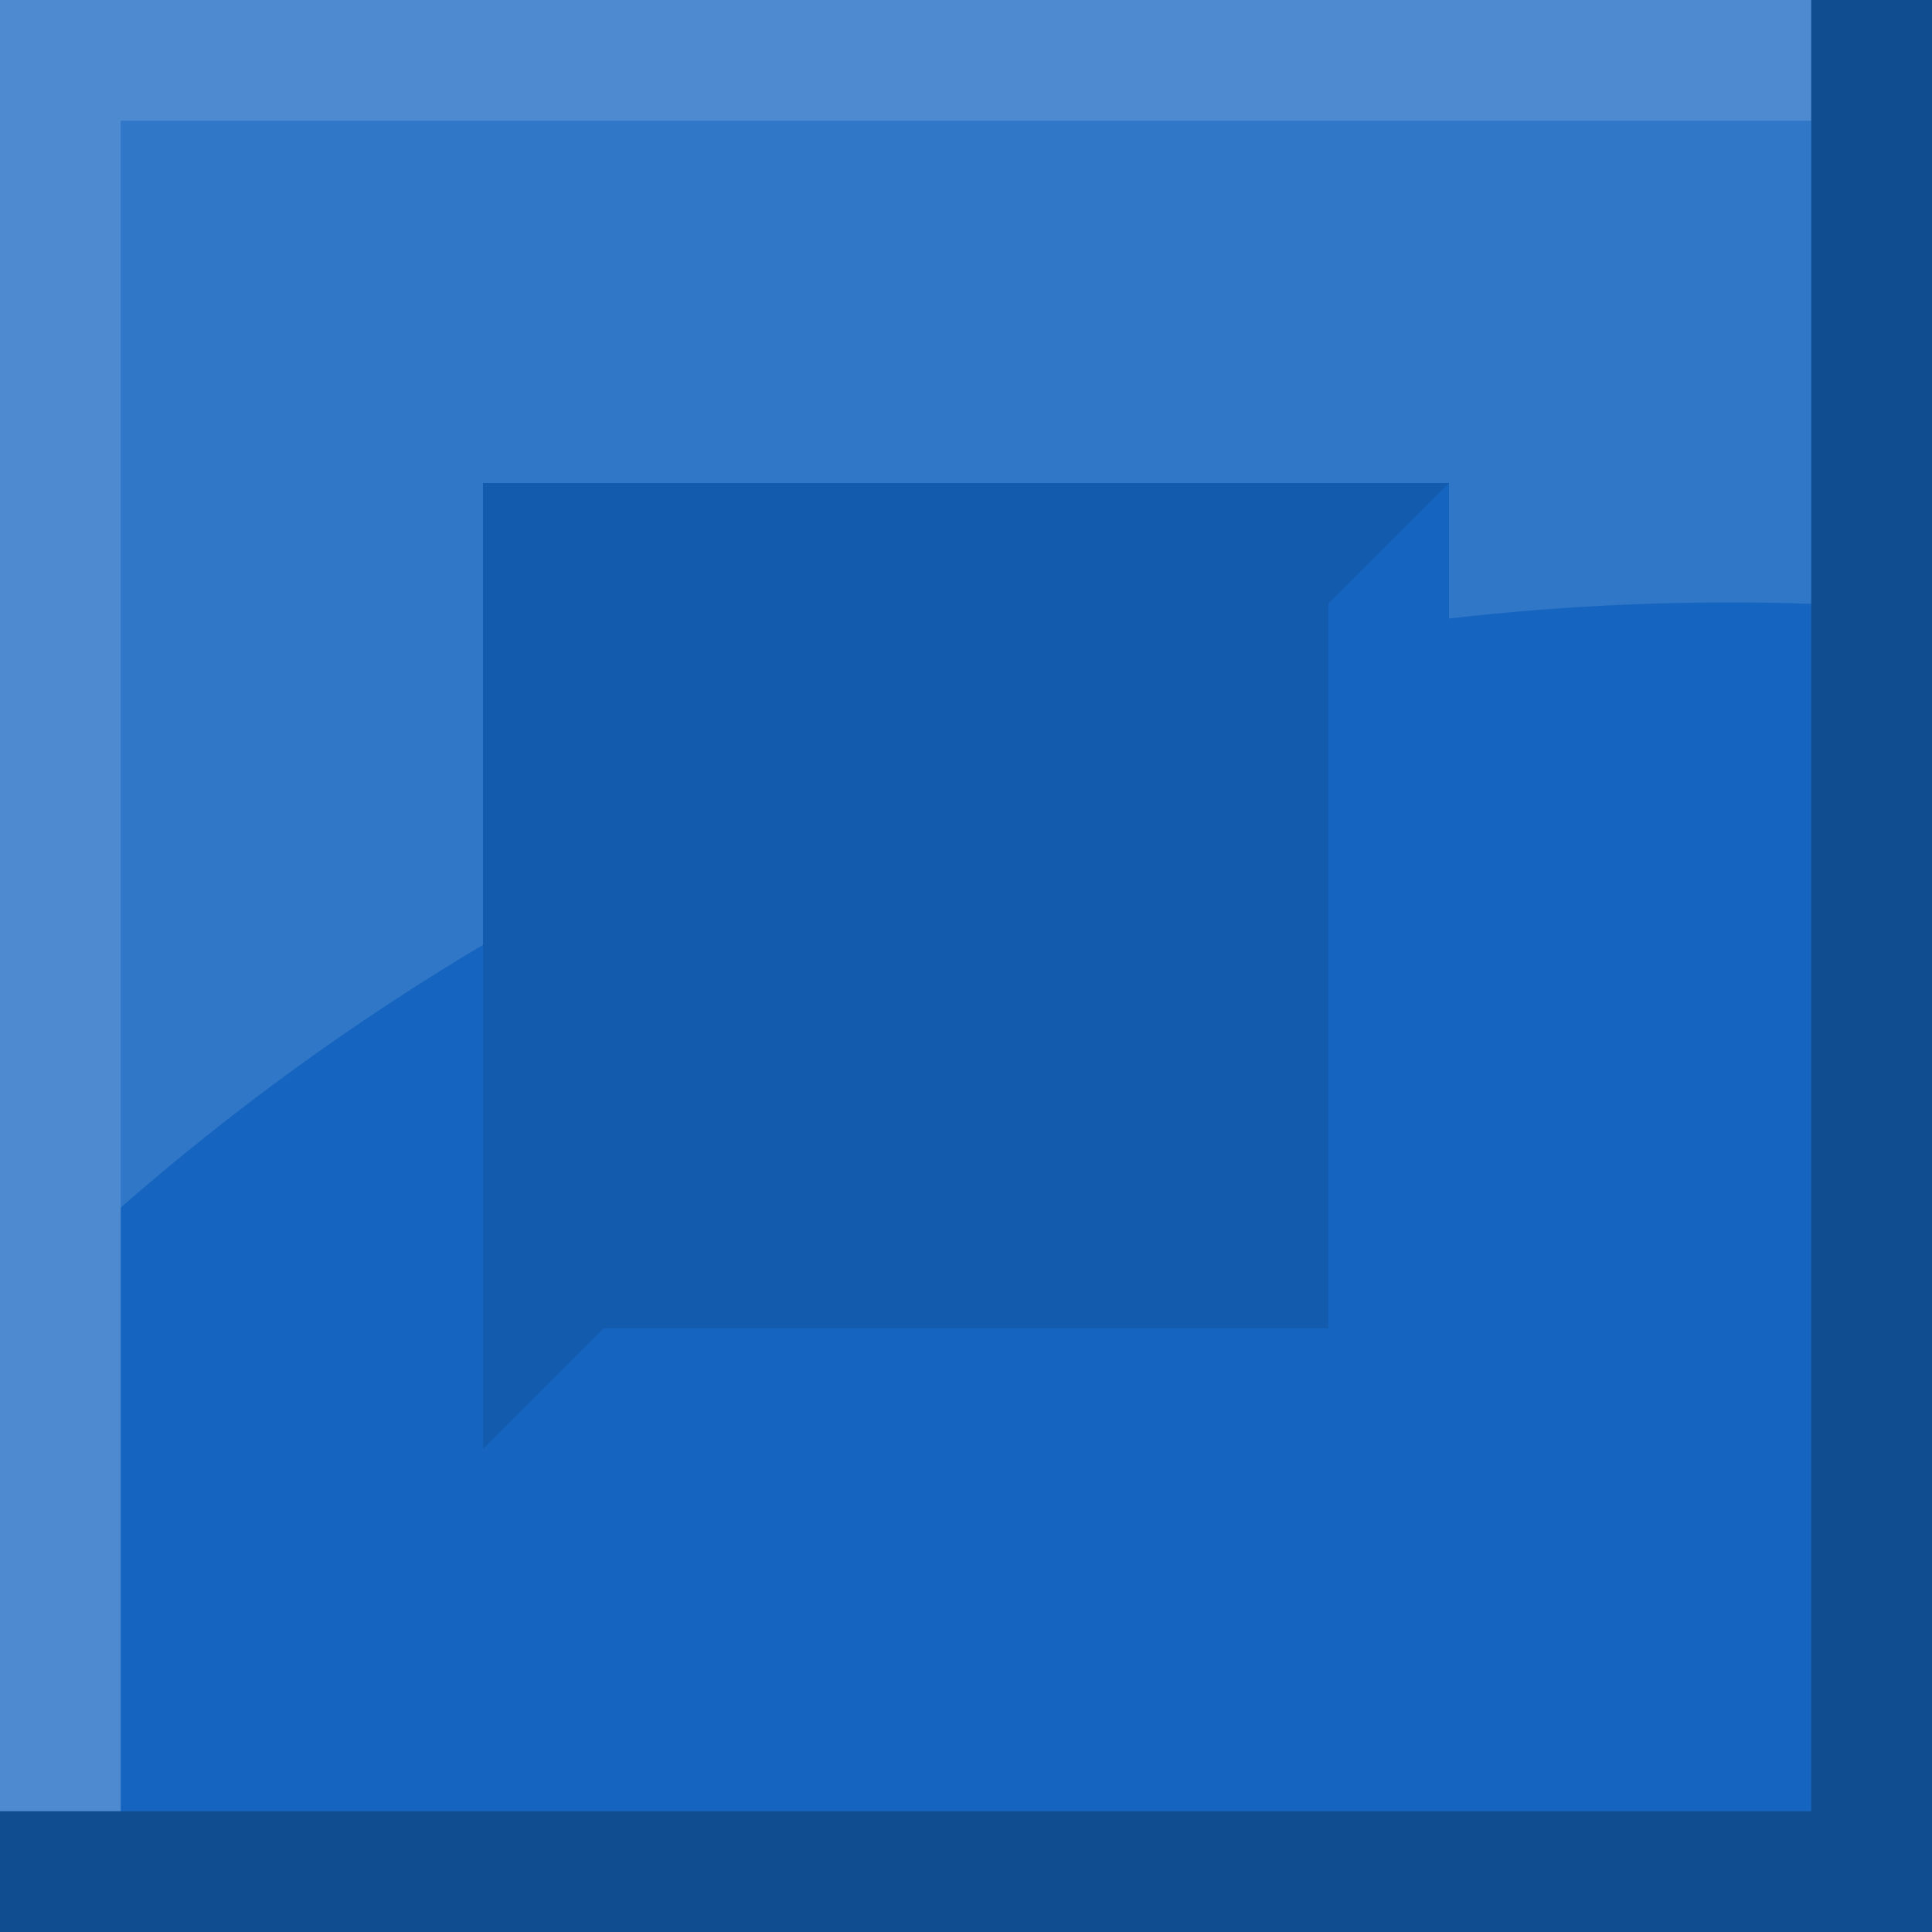
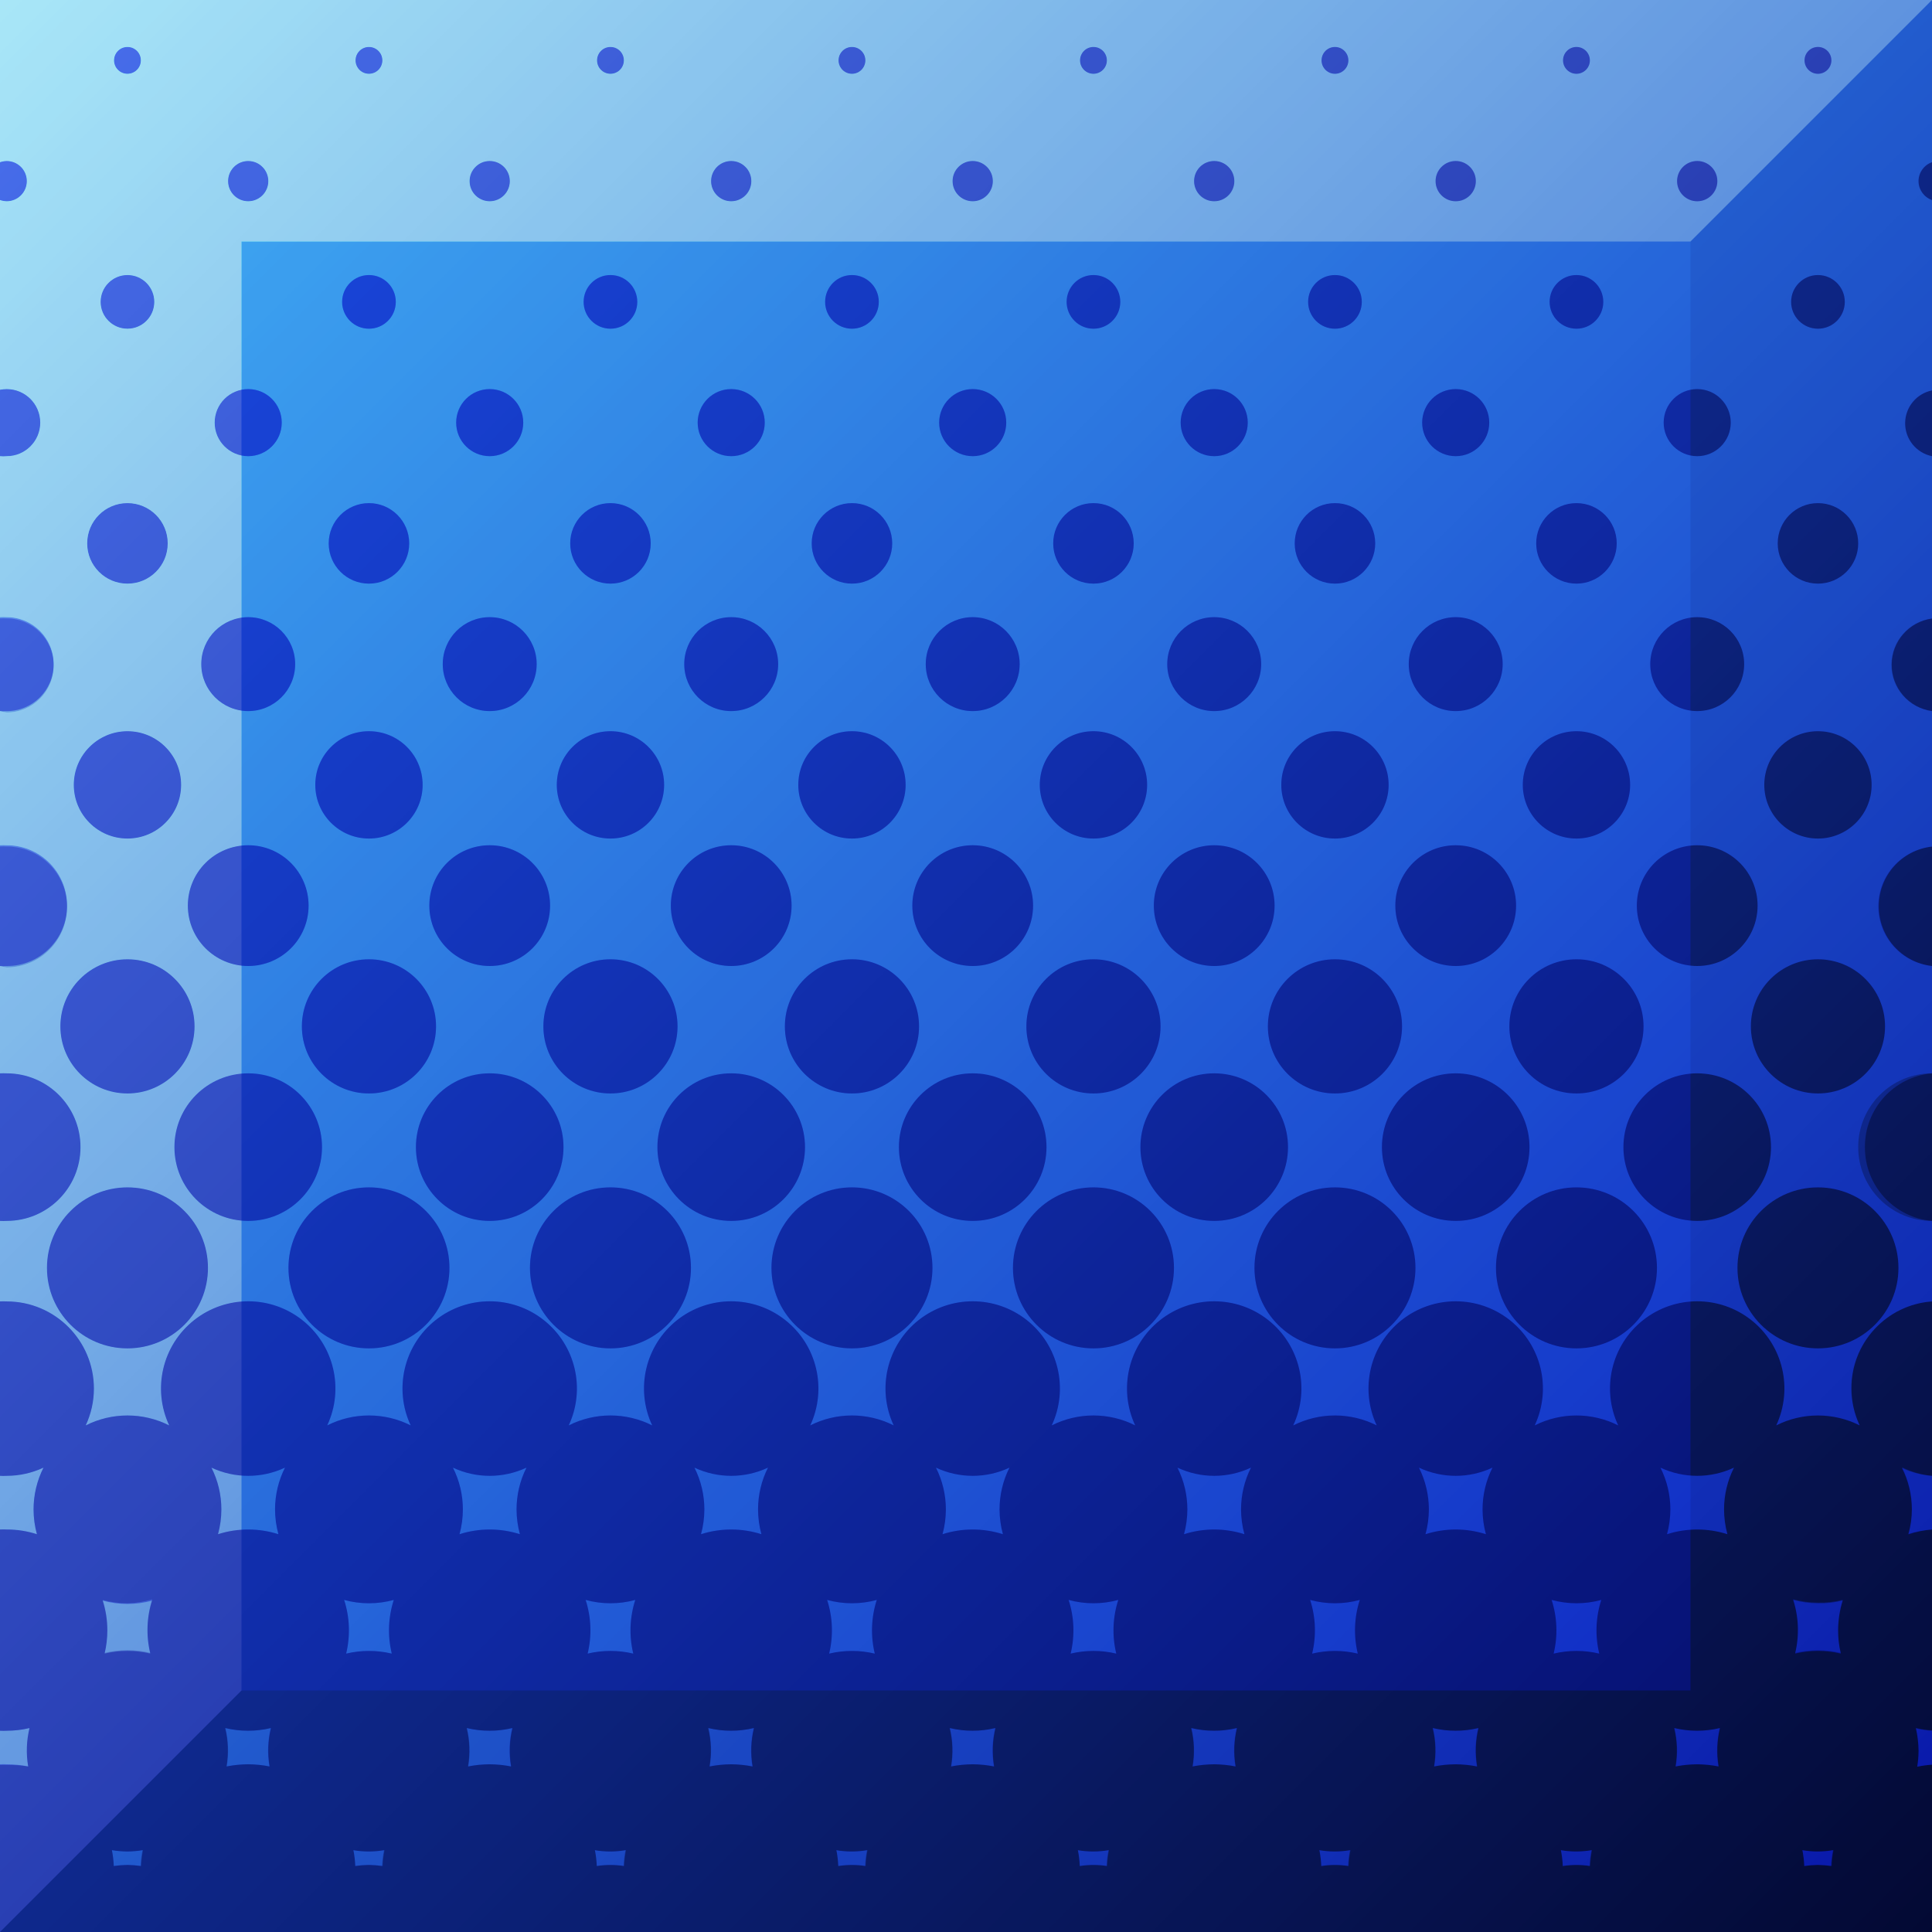
- <svg xmlns="http://www.w3.org/2000/svg" id="Layer_1" data-name="Layer 1" width="144" height="144" viewBox="0 0 144 144">
+ <svg xmlns="http://www.w3.org/2000/svg" width="144" height="144" viewBox="0 0 144 144">
  <defs>
-     <style>.cls-1{fill:#7b1fa2;}.cls-2{fill:#1565c0;}.cls-3,.cls-6{fill:#fff;}.cls-3{opacity:0.24;}.cls-4{opacity:0.25;}.cls-5{opacity:0.1;}.cls-6{opacity:0.12;}</style>
+     <style>.cls-1{isolation:isolate;}.cls-2{fill:#1b49c1;}.cls-3{fill:#1842ad;}.cls-4{fill:#4469c9;}.cls-5{opacity:0.4;}.cls-5,.cls-7{mix-blend-mode:overlay;}.cls-6{fill:#fff;}.cls-7{opacity:0.77;fill:url(#linear-gradient);}</style>
+     <linearGradient id="linear-gradient" x2="144" y2="144" gradientUnits="userSpaceOnUse">
+       <stop offset="0" stop-color="#fff" />
+       <stop offset="1" />
+     </linearGradient>
  </defs>
-   <rect class="cls-1" x="144" width="144" height="144" />
-   <rect class="cls-2" width="144" height="144" />
-   <polygon class="cls-3" points="135 0 0 0 0 7 0 9 0 135 9 135 9 9 135 9 135 0" />
-   <polygon class="cls-3" points="279 0 144 0 144 7 144 9 144 135 153 135 153 9 279 9 279 0" />
-   <polygon class="cls-4" points="135 0 135 135 0 135 0 144 135 144 144 144 144 135 144 0 135 0" />
-   <polygon class="cls-4" points="279 0 279 135 144 135 144 144 279 144 288 144 288 135 288 0 279 0" />
-   <polygon class="cls-5" points="99 99 99 45 108 36 36 36 36 108 45 99 99 99" />
-   <path class="cls-6" d="M9,9V90A183.87,183.87,0,0,1,36,70.42V36h72V46.1A183.63,183.63,0,0,1,135,45V9Z" />
+   <g class="cls-1">
+     <g id="Layer_2" data-name="Layer 2">
+       <rect class="cls-2" width="144" height="144" />
+       <polygon class="cls-3" points="126 0 126 126 0 126 0 144 126 144 144 144 144 0 126 0" />
+       <polygon class="cls-4" points="0 144 18 126 18 18 126 18 144 0 0 0 0 144" />
+     </g>
+     <g id="Layer_1" data-name="Layer 1">
+       <g class="cls-5">
+         <circle cx="27.5" cy="4.5" r="1" />
+         <circle cx="45.5" cy="4.5" r="1" />
+         <circle cx="63.5" cy="4.5" r="1" />
+         <circle cx="81.5" cy="4.5" r="1" />
+         <circle cx="117.5" cy="4.5" r="1" />
+         <circle cx="99.5" cy="4.5" r="1" />
+         <circle cx="135.5" cy="4.5" r="1" />
+         <circle cx="126.5" cy="13.5" r="1.5" />
+         <circle cx="108.5" cy="13.5" r="1.5" />
+         <circle cx="90.5" cy="13.5" r="1.5" />
+         <circle cx="72.5" cy="13.5" r="1.5" />
+         <circle cx="54.5" cy="13.5" r="1.5" />
+         <circle cx="36.5" cy="13.5" r="1.5" />
+         <circle cx="18.5" cy="13.5" r="1.5" />
+         <circle cx="9.5" cy="4.5" r="1" />
+         <circle cx="27.5" cy="22.5" r="2" />
+         <circle cx="45.5" cy="22.5" r="2" />
+         <circle cx="63.5" cy="22.5" r="2" />
+         <circle cx="81.5" cy="22.5" r="2" />
+         <circle cx="117.5" cy="22.5" r="2" />
+         <circle cx="99.5" cy="22.5" r="2" />
+         <circle cx="135.5" cy="22.5" r="2" />
+         <circle cx="126.5" cy="31.5" r="2.5" />
+         <circle cx="108.5" cy="31.5" r="2.5" />
+         <circle cx="90.5" cy="31.5" r="2.5" />
+         <circle cx="72.5" cy="31.5" r="2.5" />
+         <circle cx="54.5" cy="31.5" r="2.5" />
+         <circle cx="36.5" cy="31.5" r="2.5" />
+         <circle cx="18.5" cy="31.5" r="2.5" />
+         <circle cx="9.5" cy="22.5" r="2" />
+         <circle cx="27.5" cy="40.5" r="3" />
+         <circle cx="45.5" cy="40.5" r="3" />
+         <circle cx="63.5" cy="40.5" r="3" />
+         <circle cx="81.5" cy="40.5" r="3" />
+         <circle cx="117.5" cy="40.5" r="3" />
+         <circle cx="99.5" cy="40.5" r="3" />
+         <circle cx="135.5" cy="40.5" r="3" />
+         <circle cx="126.5" cy="49.5" r="3.5" />
+         <circle cx="108.5" cy="49.5" r="3.5" />
+         <circle cx="90.5" cy="49.5" r="3.5" />
+         <circle cx="72.5" cy="49.5" r="3.5" />
+         <circle cx="54.5" cy="49.5" r="3.5" />
+         <circle cx="36.5" cy="49.5" r="3.5" />
+         <circle cx="18.5" cy="49.5" r="3.5" />
+         <circle cx="9.5" cy="40.5" r="3" />
+         <circle cx="27.5" cy="58.5" r="4" />
+         <circle cx="45.5" cy="58.5" r="4" />
+         <circle cx="63.5" cy="58.5" r="4" />
+         <circle cx="81.5" cy="58.5" r="4" />
+         <circle cx="117.5" cy="58.5" r="4" />
+         <circle cx="99.5" cy="58.5" r="4" />
+         <circle cx="135.5" cy="58.5" r="4" />
+         <circle cx="126.5" cy="67.5" r="4.5" />
+         <circle cx="108.5" cy="67.5" r="4.5" />
+         <circle cx="90.5" cy="67.5" r="4.5" />
+         <circle cx="72.5" cy="67.5" r="4.5" />
+         <circle cx="54.5" cy="67.5" r="4.5" />
+         <circle cx="36.5" cy="67.5" r="4.5" />
+         <circle cx="18.5" cy="67.5" r="4.5" />
+         <circle cx="9.5" cy="58.5" r="4" />
+         <circle cx="27.5" cy="76.5" r="5" />
+         <circle cx="45.5" cy="76.5" r="5" />
+         <circle cx="63.5" cy="76.5" r="5" />
+         <circle cx="81.5" cy="76.5" r="5" />
+         <circle cx="117.5" cy="76.5" r="5" />
+         <circle cx="99.5" cy="76.5" r="5" />
+         <circle cx="135.5" cy="76.5" r="5" />
+         <circle cx="126.5" cy="85.5" r="5.5" />
+         <circle cx="108.5" cy="85.5" r="5.5" />
+         <circle cx="90.5" cy="85.5" r="5.5" />
+         <circle cx="72.5" cy="85.5" r="5.5" />
+         <circle cx="54.5" cy="85.5" r="5.5" />
+         <circle cx="36.5" cy="85.5" r="5.5" />
+         <circle cx="18.5" cy="85.5" r="5.5" />
+         <circle cx="9.5" cy="76.5" r="5" />
+         <circle cx="27.5" cy="94.5" r="6" />
+         <circle cx="45.5" cy="94.5" r="6" />
+         <circle cx="63.5" cy="94.5" r="6" />
+         <circle cx="81.5" cy="94.5" r="6" />
+         <circle cx="117.5" cy="94.5" r="6" />
+         <circle cx="99.5" cy="94.5" r="6" />
+         <circle cx="135.5" cy="94.5" r="6" />
+         <circle cx="9.5" cy="94.5" r="6" />
+         <path d="M2,13.5A1.5,1.5,0,0,0,.5,12a1.64,1.64,0,0,0-.5.09v2.82A1.64,1.64,0,0,0,.5,15,1.5,1.5,0,0,0,2,13.5Z" />
+         <path d="M3,31.5A2.5,2.5,0,0,0,.5,29a2.73,2.73,0,0,0-.5.05V34a2.73,2.73,0,0,0,.5,0A2.5,2.5,0,0,0,3,31.5Z" />
+         <path d="M4,49.5A3.5,3.5,0,0,0,.5,46a4,4,0,0,0-.5,0V53a4,4,0,0,0,.5,0A3.5,3.5,0,0,0,4,49.5Z" />
+         <path d="M5,67.5A4.49,4.49,0,0,0,.5,63a4.23,4.23,0,0,0-.5,0V72a4.23,4.23,0,0,0,.5,0A4.49,4.49,0,0,0,5,67.5Z" />
+         <path d="M6,85.5A5.5,5.5,0,0,0,.5,80,4.07,4.07,0,0,0,0,80V91a4.07,4.07,0,0,0,.5,0A5.5,5.5,0,0,0,6,85.5Z" />
+         <path d="M138,103.5a6.46,6.46,0,0,0,.61,2.74,6.91,6.91,0,0,0-6.22,0,6.5,6.5,0,1,0-11.78,0,6.91,6.91,0,0,0-6.22,0,6.5,6.5,0,1,0-11.78,0,6.91,6.91,0,0,0-6.22,0,6.5,6.5,0,1,0-11.78,0,6.91,6.91,0,0,0-6.22,0,6.5,6.5,0,1,0-11.78,0,6.91,6.91,0,0,0-6.22,0,6.5,6.5,0,1,0-11.78,0,6.91,6.91,0,0,0-6.22,0,6.5,6.5,0,1,0-11.78,0,6.91,6.91,0,0,0-6.22,0,6.5,6.5,0,1,0-11.78,0,6.91,6.91,0,0,0-6.22,0A6.46,6.46,0,0,0,7,103.5,6.5,6.5,0,0,0,.5,97,4.19,4.19,0,0,0,0,97V110a4.19,4.19,0,0,0,.5,0,6.46,6.46,0,0,0,2.74-.61,6.92,6.92,0,0,0-.74,3.11,7.06,7.06,0,0,0,.25,1.85A7.26,7.26,0,0,0,.5,114a4.19,4.19,0,0,0-.5,0V129a4.19,4.19,0,0,0,.5,0,7.32,7.32,0,0,0,1.7-.2,7.09,7.09,0,0,0-.1,2.86,8.43,8.43,0,0,0-1.6-.16,4.19,4.19,0,0,0-.5,0V144H144V131.53a7.87,7.87,0,0,0-1.1.15,7.72,7.72,0,0,0,.1-1.18,8,8,0,0,0-.2-1.71,6.81,6.81,0,0,0,1.2.18V114a7.83,7.83,0,0,0-1.76.33,6.69,6.69,0,0,0,.26-1.86,6.89,6.89,0,0,0-.74-3.11A6.44,6.44,0,0,0,144,110V97A6.48,6.48,0,0,0,138,103.5Zm-.65,15.74a7.68,7.68,0,0,0-.35,2.26,7.32,7.32,0,0,0,.2,1.7,7.32,7.32,0,0,0-3.4,0,7.37,7.37,0,0,0-.15-4,7.06,7.06,0,0,0,1.85.25A6.67,6.67,0,0,0,137.35,119.24Zm-8.11-9.85a6.92,6.92,0,0,0-.74,3.11,7.06,7.06,0,0,0,.25,1.85,7.41,7.41,0,0,0-4.5,0,7.06,7.06,0,0,0,.25-1.85,6.92,6.92,0,0,0-.74-3.11,6.46,6.46,0,0,0,5.48,0Zm-9.89,9.86a7.37,7.37,0,0,0-.15,4,7.32,7.32,0,0,0-3.4,0,7.37,7.37,0,0,0-.15-4,7,7,0,0,0,3.7,0Zm-8.11-9.86a6.92,6.92,0,0,0-.74,3.11,7.06,7.06,0,0,0,.25,1.85,7.41,7.41,0,0,0-4.5,0,7.06,7.06,0,0,0,.25-1.85,6.92,6.92,0,0,0-.74-3.11,6.46,6.46,0,0,0,5.48,0Zm-9.89,9.86a7.37,7.37,0,0,0-.15,4,7.32,7.32,0,0,0-3.4,0,7.37,7.37,0,0,0-.15-4,7,7,0,0,0,3.7,0Zm-8.11-9.86a6.92,6.92,0,0,0-.74,3.11,7.06,7.06,0,0,0,.25,1.85,7.41,7.41,0,0,0-4.5,0,7.06,7.06,0,0,0,.25-1.85,6.92,6.92,0,0,0-.74-3.11,6.46,6.46,0,0,0,5.48,0Zm-9.89,9.86a7.37,7.37,0,0,0-.15,4,7.32,7.32,0,0,0-3.4,0,7.37,7.37,0,0,0-.15-4,7,7,0,0,0,3.7,0Zm-8.11-9.86a6.92,6.92,0,0,0-.74,3.11,7.06,7.06,0,0,0,.25,1.85,7.41,7.41,0,0,0-4.5,0,7.06,7.06,0,0,0,.25-1.85,6.92,6.92,0,0,0-.74-3.11,6.46,6.46,0,0,0,5.48,0Zm-9.89,9.86a7.37,7.37,0,0,0-.15,4,7.32,7.32,0,0,0-3.4,0,7.37,7.37,0,0,0-.15-4,7,7,0,0,0,3.7,0Zm-8.11-9.86a6.92,6.92,0,0,0-.74,3.11,7.06,7.06,0,0,0,.25,1.85,7.41,7.41,0,0,0-4.5,0,7.06,7.06,0,0,0,.25-1.85,6.92,6.92,0,0,0-.74-3.11,6.46,6.46,0,0,0,5.48,0Zm-9.89,9.86a7.37,7.37,0,0,0-.15,4,7.32,7.32,0,0,0-3.4,0,7.37,7.37,0,0,0-.15-4,7,7,0,0,0,3.7,0Zm-8.11-9.86a6.92,6.92,0,0,0-.74,3.11,7.06,7.06,0,0,0,.25,1.85,7.41,7.41,0,0,0-4.5,0,7.06,7.06,0,0,0,.25-1.85,6.92,6.92,0,0,0-.74-3.11,6.46,6.46,0,0,0,5.48,0Zm-9.89,9.86a7.37,7.37,0,0,0-.15,4,7.32,7.32,0,0,0-3.4,0,7.37,7.37,0,0,0-.15-4,7,7,0,0,0,3.7,0Zm-8.11-9.86a6.92,6.92,0,0,0-.74,3.11,7.06,7.06,0,0,0,.25,1.85,7.41,7.41,0,0,0-4.5,0,7.06,7.06,0,0,0,.25-1.85,6.92,6.92,0,0,0-.74-3.11,6.46,6.46,0,0,0,5.48,0Zm-9.89,9.86a7.37,7.37,0,0,0-.15,4,7.32,7.32,0,0,0-3.4,0,7.32,7.32,0,0,0,.2-1.7,7.26,7.26,0,0,0-.35-2.25,7,7,0,0,0,3.7,0ZM8.48,139.08a7.61,7.61,0,0,0-.14-1.18,7.36,7.36,0,0,0,1.16.1,7.36,7.36,0,0,0,1.16-.1,7.61,7.61,0,0,0-.14,1.18,8.43,8.43,0,0,0-1-.08A8.43,8.43,0,0,0,8.48,139.08Zm10-7.58a8.43,8.43,0,0,0-1.6.16,7.09,7.09,0,0,0-.1-2.86,7.33,7.33,0,0,0,3.4,0,7.09,7.09,0,0,0-.1,2.86A8.43,8.43,0,0,0,18.5,131.5Zm8,7.58a7.61,7.61,0,0,0-.14-1.18,6.78,6.78,0,0,0,2.32,0,7.61,7.61,0,0,0-.14,1.18,8.43,8.43,0,0,0-1-.08A8.43,8.43,0,0,0,26.48,139.08Zm10-7.58a8.43,8.43,0,0,0-1.6.16,7.09,7.09,0,0,0-.1-2.86,7.33,7.33,0,0,0,3.4,0,7.09,7.09,0,0,0-.1,2.86A8.43,8.43,0,0,0,36.5,131.5Zm8,7.58a7.61,7.61,0,0,0-.14-1.18,6.78,6.78,0,0,0,2.32,0,7.61,7.61,0,0,0-.14,1.18,6.54,6.54,0,0,0-2,0Zm10-7.58a8.43,8.43,0,0,0-1.6.16,7.09,7.09,0,0,0-.1-2.86,7.32,7.32,0,0,0,3.4,0,7.09,7.09,0,0,0-.1,2.86A8.43,8.43,0,0,0,54.5,131.5Zm8,7.58a7.61,7.61,0,0,0-.14-1.18,6.78,6.78,0,0,0,2.32,0,7.61,7.61,0,0,0-.14,1.18,6.54,6.54,0,0,0-2,0Zm10-7.58a8.43,8.43,0,0,0-1.6.16,7.09,7.09,0,0,0-.1-2.86,7.32,7.32,0,0,0,3.4,0,7.09,7.09,0,0,0-.1,2.86A8.43,8.43,0,0,0,72.5,131.5Zm8,7.58a7.61,7.61,0,0,0-.14-1.18,6.78,6.78,0,0,0,2.32,0,7.61,7.61,0,0,0-.14,1.18,6.54,6.54,0,0,0-2,0Zm10-7.58a8.43,8.43,0,0,0-1.6.16,7.09,7.09,0,0,0-.1-2.86,7.33,7.33,0,0,0,3.4,0,7.09,7.09,0,0,0-.1,2.86A8.43,8.43,0,0,0,90.5,131.5Zm8,7.58a7.61,7.61,0,0,0-.14-1.18,6.78,6.78,0,0,0,2.32,0,7.61,7.61,0,0,0-.14,1.18,6.54,6.54,0,0,0-2,0Zm10-7.58a8.43,8.43,0,0,0-1.6.16,7.09,7.09,0,0,0-.1-2.86,7.33,7.33,0,0,0,3.4,0,7.09,7.09,0,0,0-.1,2.86A8.43,8.43,0,0,0,108.5,131.5Zm8,7.58a7.61,7.61,0,0,0-.14-1.18,6.78,6.78,0,0,0,2.32,0,7.61,7.61,0,0,0-.14,1.18,6.54,6.54,0,0,0-2,0Zm10-7.58a8.43,8.43,0,0,0-1.6.16,7.09,7.09,0,0,0-.1-2.86,7.32,7.32,0,0,0,3.4,0,7.09,7.09,0,0,0-.1,2.86A8.43,8.43,0,0,0,126.5,131.5Zm8,7.58a7.61,7.61,0,0,0-.14-1.18,6.78,6.78,0,0,0,2.32,0,7.61,7.61,0,0,0-.14,1.18,8.59,8.59,0,0,0-1-.08A8.43,8.43,0,0,0,134.48,139.08Z" />
+         <path d="M139,85.5A5.49,5.49,0,0,0,144,91V80A5.49,5.49,0,0,0,139,85.5Z" />
+         <path d="M140,67.5A4.48,4.48,0,0,0,144,72v-8.9A4.48,4.48,0,0,0,140,67.5Z" />
+         <path d="M141,49.5A3.49,3.49,0,0,0,144,53v-6.9A3.49,3.49,0,0,0,141,49.5Z" />
+         <path d="M142,31.5A2.5,2.5,0,0,0,144,34v-4.9A2.5,2.5,0,0,0,142,31.5Z" />
+         <path d="M143,13.5a1.51,1.51,0,0,0,1,1.41V12.09A1.51,1.51,0,0,0,143,13.5Z" />
+       </g>
+       <g class="cls-5">
+         <path class="cls-6" d="M99.5,119.5a7.06,7.06,0,0,1-1.85-.25,7.37,7.37,0,0,1,.15,4,7.32,7.32,0,0,1,3.4,0,7.37,7.37,0,0,1,.15-4A7.06,7.06,0,0,1,99.5,119.5Z" />
+         <path class="cls-6" d="M108.5,131.5a8.43,8.43,0,0,1,1.6.16,7.09,7.09,0,0,1,.1-2.86,7.33,7.33,0,0,1-3.4,0,7.09,7.09,0,0,1,.1,2.86A8.43,8.43,0,0,1,108.5,131.5Z" />
+         <path class="cls-6" d="M108.5,110a6.46,6.46,0,0,1-2.74-.61,6.92,6.92,0,0,1,.74,3.11,7.06,7.06,0,0,1-.25,1.85,7.41,7.41,0,0,1,4.5,0,7.06,7.06,0,0,1-.25-1.85,6.92,6.92,0,0,1,.74-3.11A6.46,6.46,0,0,1,108.5,110Z" />
+         <path class="cls-6" d="M98.34,137.9a7.61,7.61,0,0,1,.14,1.18,6.54,6.54,0,0,1,2,0,7.61,7.61,0,0,1,.14-1.18,6.78,6.78,0,0,1-2.32,0Z" />
+         <path class="cls-6" d="M90.5,110a6.46,6.46,0,0,1-2.74-.61,6.92,6.92,0,0,1,.74,3.11,7.06,7.06,0,0,1-.25,1.85,7.41,7.41,0,0,1,4.5,0,7.06,7.06,0,0,1-.25-1.85,6.92,6.92,0,0,1,.74-3.11A6.46,6.46,0,0,1,90.5,110Z" />
+         <path class="cls-6" d="M81.5,119.5a7.06,7.06,0,0,1-1.85-.25,7.37,7.37,0,0,1,.15,4,7.32,7.32,0,0,1,3.4,0,7.37,7.37,0,0,1,.15-4A7.06,7.06,0,0,1,81.5,119.5Z" />
+         <path class="cls-6" d="M72.5,110a6.46,6.46,0,0,1-2.74-.61,6.92,6.92,0,0,1,.74,3.11,7.06,7.06,0,0,1-.25,1.85,7.41,7.41,0,0,1,4.5,0,7.06,7.06,0,0,1-.25-1.85,6.92,6.92,0,0,1,.74-3.11A6.46,6.46,0,0,1,72.5,110Z" />
+         <path class="cls-6" d="M80.34,137.9a7.61,7.61,0,0,1,.14,1.18,6.54,6.54,0,0,1,2,0,7.61,7.61,0,0,1,.14-1.18,6.78,6.78,0,0,1-2.32,0Z" />
+         <path class="cls-6" d="M90.5,131.5a8.43,8.43,0,0,1,1.6.16,7.09,7.09,0,0,1,.1-2.86,7.33,7.33,0,0,1-3.4,0,7.09,7.09,0,0,1,.1,2.86A8.43,8.43,0,0,1,90.5,131.5Z" />
+         <path class="cls-6" d="M117.5,119.5a7.06,7.06,0,0,1-1.85-.25,7.37,7.37,0,0,1,.15,4,7.32,7.32,0,0,1,3.4,0,7.37,7.37,0,0,1,.15-4A7.06,7.06,0,0,1,117.5,119.5Z" />
+         <path class="cls-6" d="M134.34,137.9a7.61,7.61,0,0,1,.14,1.18,8.43,8.43,0,0,1,1-.08,8.59,8.59,0,0,1,1,.08,7.61,7.61,0,0,1,.14-1.18,6.78,6.78,0,0,1-2.32,0Z" />
+         <path class="cls-6" d="M142.5,112.5a6.69,6.69,0,0,1-.26,1.86A7.83,7.83,0,0,1,144,114V110a6.44,6.44,0,0,1-2.24-.58A6.89,6.89,0,0,1,142.5,112.5Z" />
+         <path class="cls-6" d="M135.5,119.5a7.06,7.06,0,0,1-1.85-.25,7.37,7.37,0,0,1,.15,4,7.33,7.33,0,0,1,3.4,0,7.32,7.32,0,0,1-.2-1.7,7.68,7.68,0,0,1,.35-2.26A6.67,6.67,0,0,1,135.5,119.5Z" />
+         <path class="cls-6" d="M116.34,137.9a7.61,7.61,0,0,1,.14,1.18,6.54,6.54,0,0,1,2,0,7.61,7.61,0,0,1,.14-1.18,6.78,6.78,0,0,1-2.32,0Z" />
+         <path class="cls-6" d="M126.5,110a6.46,6.46,0,0,1-2.74-.61,6.92,6.92,0,0,1,.74,3.11,7.06,7.06,0,0,1-.25,1.85,7.41,7.41,0,0,1,4.5,0,7.06,7.06,0,0,1-.25-1.85,6.92,6.92,0,0,1,.74-3.11A6.46,6.46,0,0,1,126.5,110Z" />
+         <path class="cls-6" d="M126.5,131.5a8.43,8.43,0,0,1,1.6.16,7.09,7.09,0,0,1,.1-2.86,7.32,7.32,0,0,1-3.4,0,7.09,7.09,0,0,1,.1,2.86A8.43,8.43,0,0,1,126.5,131.5Z" />
+         <path class="cls-6" d="M143,130.5a7.72,7.72,0,0,1-.1,1.18,7.87,7.87,0,0,1,1.1-.15V129a6.81,6.81,0,0,1-1.2-.18A8,8,0,0,1,143,130.5Z" />
+         <path class="cls-6" d="M27.5,119.5a7.06,7.06,0,0,1-1.85-.25,7.37,7.37,0,0,1,.15,4,7.32,7.32,0,0,1,3.4,0,7.37,7.37,0,0,1,.15-4A7.06,7.06,0,0,1,27.5,119.5Z" />
+         <path class="cls-6" d="M18.5,131.5a8.43,8.43,0,0,1,1.6.16,7.09,7.09,0,0,1,.1-2.86,7.33,7.33,0,0,1-3.4,0,7.09,7.09,0,0,1,.1,2.86A8.43,8.43,0,0,1,18.5,131.5Z" />
+         <path class="cls-6" d="M18.5,110a6.46,6.46,0,0,1-2.74-.61,6.92,6.92,0,0,1,.74,3.11,7.06,7.06,0,0,1-.25,1.85,7.41,7.41,0,0,1,4.5,0,7.06,7.06,0,0,1-.25-1.85,6.92,6.92,0,0,1,.74-3.11A6.46,6.46,0,0,1,18.5,110Z" />
+         <path class="cls-6" d="M26.34,137.9a7.61,7.61,0,0,1,.14,1.18,8.43,8.43,0,0,1,1-.08,8.43,8.43,0,0,1,1,.08,7.61,7.61,0,0,1,.14-1.18,6.78,6.78,0,0,1-2.32,0Z" />
+         <path class="cls-6" d="M2.1,131.66a7.09,7.09,0,0,1,.1-2.86,7.32,7.32,0,0,1-1.7.2,4.19,4.19,0,0,1-.5,0v2.56a4.19,4.19,0,0,1,.5,0A8.43,8.43,0,0,1,2.1,131.66Z" />
+         <path class="cls-6" d="M2.75,114.35a7.06,7.06,0,0,1-.25-1.85,6.92,6.92,0,0,1,.74-3.11A6.46,6.46,0,0,1,.5,110a4.19,4.19,0,0,1-.5,0V114a4.19,4.19,0,0,1,.5,0A7.26,7.26,0,0,1,2.75,114.35Z" />
+         <path class="cls-6" d="M36.5,131.5a8.43,8.43,0,0,1,1.6.16,7.09,7.09,0,0,1,.1-2.86,7.33,7.33,0,0,1-3.4,0,7.09,7.09,0,0,1,.1,2.86A8.43,8.43,0,0,1,36.5,131.5Z" />
+         <path class="cls-6" d="M9.5,119.5a7.06,7.06,0,0,1-1.85-.25A7.26,7.26,0,0,1,8,121.5a7.32,7.32,0,0,1-.2,1.7,7.32,7.32,0,0,1,3.4,0,7.37,7.37,0,0,1,.15-4A7.06,7.06,0,0,1,9.5,119.5Z" />
+         <path class="cls-6" d="M63.5,119.5a7.06,7.06,0,0,1-1.85-.25,7.37,7.37,0,0,1,.15,4,7.32,7.32,0,0,1,3.4,0,7.37,7.37,0,0,1,.15-4A7.06,7.06,0,0,1,63.5,119.5Z" />
+         <path class="cls-6" d="M72.5,131.5a8.43,8.43,0,0,1,1.6.16,7.09,7.09,0,0,1,.1-2.86,7.32,7.32,0,0,1-3.4,0,7.09,7.09,0,0,1,.1,2.86A8.43,8.43,0,0,1,72.5,131.5Z" />
+         <path class="cls-6" d="M62.34,137.9a7.61,7.61,0,0,1,.14,1.18,6.54,6.54,0,0,1,2,0,7.61,7.61,0,0,1,.14-1.18,6.78,6.78,0,0,1-2.32,0Z" />
+         <path class="cls-6" d="M54.5,110a6.46,6.46,0,0,1-2.74-.61,6.92,6.92,0,0,1,.74,3.11,7.06,7.06,0,0,1-.25,1.85,7.41,7.41,0,0,1,4.5,0,7.06,7.06,0,0,1-.25-1.85,6.92,6.92,0,0,1,.74-3.11A6.46,6.46,0,0,1,54.5,110Z" />
+         <path class="cls-6" d="M45.5,119.5a7.06,7.06,0,0,1-1.85-.25,7.37,7.37,0,0,1,.15,4,7.32,7.32,0,0,1,3.4,0,7.37,7.37,0,0,1,.15-4A7.06,7.06,0,0,1,45.5,119.5Z" />
+         <path class="cls-6" d="M54.5,131.5a8.43,8.43,0,0,1,1.6.16,7.09,7.09,0,0,1,.1-2.86,7.32,7.32,0,0,1-3.4,0,7.09,7.09,0,0,1,.1,2.86A8.43,8.43,0,0,1,54.5,131.5Z" />
+         <path class="cls-6" d="M36.5,110a6.46,6.46,0,0,1-2.74-.61,6.92,6.92,0,0,1,.74,3.11,7.06,7.06,0,0,1-.25,1.85,7.41,7.41,0,0,1,4.5,0,7.06,7.06,0,0,1-.25-1.85,6.92,6.92,0,0,1,.74-3.11A6.46,6.46,0,0,1,36.5,110Z" />
+         <path class="cls-6" d="M44.34,137.9a7.61,7.61,0,0,1,.14,1.18,6.54,6.54,0,0,1,2,0,7.61,7.61,0,0,1,.14-1.18,6.78,6.78,0,0,1-2.32,0Z" />
+         <path class="cls-6" d="M8.34,137.9a7.61,7.61,0,0,1,.14,1.18,8.43,8.43,0,0,1,1-.08,8.43,8.43,0,0,1,1,.08,7.61,7.61,0,0,1,.14-1.18,7.36,7.36,0,0,1-1.16.1A7.36,7.36,0,0,1,8.34,137.9Z" />
+         <path class="cls-6" d="M144,12.09V0H0V12.09A1.64,1.64,0,0,1,.5,12a1.5,1.5,0,0,1,0,3,1.64,1.64,0,0,1-.5-.09V29.05A2.73,2.73,0,0,1,.5,29a2.5,2.5,0,0,1,0,5A2.73,2.73,0,0,1,0,34v12.1a4,4,0,0,1,.5,0,3.5,3.5,0,0,1,0,7A4,4,0,0,1,0,53v10.1a4.23,4.23,0,0,1,.5,0,4.5,4.5,0,0,1,0,9A4.23,4.23,0,0,1,0,72V80a4.07,4.07,0,0,1,.5,0,5.5,5.5,0,0,1,0,11A4.07,4.07,0,0,1,0,91V97a4.19,4.19,0,0,1,.5,0A6.5,6.5,0,0,1,7,103.5a6.46,6.46,0,0,1-.61,2.74,6.91,6.91,0,0,1,6.22,0,6.5,6.5,0,1,1,11.78,0,6.91,6.91,0,0,1,6.22,0,6.5,6.5,0,1,1,11.78,0,6.91,6.91,0,0,1,6.22,0,6.5,6.5,0,1,1,11.78,0,6.91,6.91,0,0,1,6.22,0,6.5,6.5,0,1,1,11.78,0,6.91,6.91,0,0,1,6.22,0,6.5,6.5,0,1,1,11.78,0,6.91,6.91,0,0,1,6.22,0,6.5,6.5,0,1,1,11.78,0,6.91,6.91,0,0,1,6.22,0,6.5,6.5,0,1,1,11.78,0,6.91,6.91,0,0,1,6.22,0A6.48,6.48,0,0,1,144,97V91A5.49,5.49,0,0,1,144,80V72a4.48,4.48,0,0,1,0-8.9V53a3.48,3.48,0,0,1,0-6.9V34a2.5,2.5,0,0,1,0-4.9V14.91a1.49,1.49,0,0,1,0-2.82ZM135.5,3.5a1,1,0,1,1-1,1A1,1,0,0,1,135.5,3.5Zm0,17a2,2,0,1,1-2,2A2,2,0,0,1,135.5,20.5Zm0,17a3,3,0,1,1-3,3A3,3,0,0,1,135.5,37.5Zm0,17a4,4,0,1,1-4,4A4,4,0,0,1,135.5,54.5Zm-9-42.5a1.5,1.5,0,1,1-1.5,1.5A1.5,1.5,0,0,1,126.5,12Zm0,17a2.5,2.5,0,1,1-2.5,2.5A2.5,2.5,0,0,1,126.5,29Zm0,17a3.5,3.5,0,1,1-3.5,3.5A3.5,3.5,0,0,1,126.5,46Zm0,17a4.5,4.5,0,1,1-4.5,4.5A4.49,4.49,0,0,1,126.5,63Zm-4,13.5a5,5,0,1,1-5-5A5,5,0,0,1,122.5,76.5Zm-5-73a1,1,0,1,1-1,1A1,1,0,0,1,117.5,3.5Zm0,17a2,2,0,1,1-2,2A2,2,0,0,1,117.5,20.5Zm0,17a3,3,0,1,1-3,3A3,3,0,0,1,117.5,37.5Zm0,17a4,4,0,1,1-4,4A4,4,0,0,1,117.5,54.5Zm-9-42.5a1.5,1.5,0,1,1-1.5,1.5A1.5,1.5,0,0,1,108.5,12Zm0,17a2.5,2.5,0,1,1-2.5,2.5A2.5,2.5,0,0,1,108.5,29Zm0,17a3.5,3.5,0,1,1-3.5,3.5A3.5,3.5,0,0,1,108.5,46Zm0,17a4.5,4.5,0,1,1-4.5,4.5A4.49,4.49,0,0,1,108.5,63Zm-4,13.5a5,5,0,1,1-5-5A5,5,0,0,1,104.5,76.5Zm-5-73a1,1,0,1,1-1,1A1,1,0,0,1,99.5,3.5Zm0,17a2,2,0,1,1-2,2A2,2,0,0,1,99.5,20.5Zm0,17a3,3,0,1,1-3,3A3,3,0,0,1,99.5,37.5Zm0,17a4,4,0,1,1-4,4A4,4,0,0,1,99.5,54.5ZM90.5,12A1.5,1.5,0,1,1,89,13.5,1.5,1.5,0,0,1,90.5,12Zm0,17A2.5,2.5,0,1,1,88,31.5,2.5,2.5,0,0,1,90.5,29Zm0,17A3.5,3.5,0,1,1,87,49.5,3.5,3.5,0,0,1,90.5,46Zm0,17A4.5,4.5,0,1,1,86,67.5,4.49,4.49,0,0,1,90.5,63Zm-4,13.5a5,5,0,1,1-5-5A5,5,0,0,1,86.5,76.5Zm-5-73a1,1,0,1,1-1,1A1,1,0,0,1,81.5,3.5Zm0,17a2,2,0,1,1-2,2A2,2,0,0,1,81.5,20.5Zm0,17a3,3,0,1,1-3,3A3,3,0,0,1,81.5,37.5Zm0,17a4,4,0,1,1-4,4A4,4,0,0,1,81.5,54.5ZM72.5,12A1.5,1.5,0,1,1,71,13.5,1.5,1.5,0,0,1,72.5,12Zm0,17A2.5,2.5,0,1,1,70,31.5,2.5,2.5,0,0,1,72.5,29Zm0,17A3.5,3.5,0,1,1,69,49.5,3.5,3.5,0,0,1,72.5,46Zm0,17A4.5,4.5,0,1,1,68,67.5,4.49,4.49,0,0,1,72.5,63Zm-4,13.5a5,5,0,1,1-5-5A5,5,0,0,1,68.5,76.5Zm-5-73a1,1,0,1,1-1,1A1,1,0,0,1,63.5,3.5Zm0,17a2,2,0,1,1-2,2A2,2,0,0,1,63.5,20.5Zm0,17a3,3,0,1,1-3,3A3,3,0,0,1,63.5,37.5Zm0,17a4,4,0,1,1-4,4A4,4,0,0,1,63.5,54.5ZM54.5,12A1.5,1.5,0,1,1,53,13.5,1.5,1.5,0,0,1,54.5,12Zm0,17A2.5,2.5,0,1,1,52,31.5,2.5,2.5,0,0,1,54.5,29Zm0,17A3.5,3.5,0,1,1,51,49.5,3.5,3.5,0,0,1,54.5,46Zm0,17A4.5,4.5,0,1,1,50,67.5,4.49,4.49,0,0,1,54.5,63Zm-4,13.5a5,5,0,1,1-5-5A5,5,0,0,1,50.5,76.5Zm-5-73a1,1,0,1,1-1,1A1,1,0,0,1,45.5,3.5Zm0,17a2,2,0,1,1-2,2A2,2,0,0,1,45.5,20.5Zm0,17a3,3,0,1,1-3,3A3,3,0,0,1,45.5,37.5Zm0,17a4,4,0,1,1-4,4A4,4,0,0,1,45.5,54.5ZM36.5,12A1.5,1.5,0,1,1,35,13.5,1.5,1.5,0,0,1,36.5,12Zm0,17A2.5,2.5,0,1,1,34,31.5,2.5,2.5,0,0,1,36.5,29Zm0,17A3.5,3.5,0,1,1,33,49.5,3.5,3.5,0,0,1,36.5,46Zm0,17A4.5,4.5,0,1,1,32,67.5,4.49,4.49,0,0,1,36.5,63Zm-4,13.5a5,5,0,1,1-5-5A5,5,0,0,1,32.5,76.5Zm-5-73a1,1,0,1,1-1,1A1,1,0,0,1,27.5,3.5Zm0,17a2,2,0,1,1-2,2A2,2,0,0,1,27.5,20.5Zm0,17a3,3,0,1,1-3,3A3,3,0,0,1,27.5,37.5Zm0,17a4,4,0,1,1-4,4A4,4,0,0,1,27.5,54.5ZM18.5,12A1.5,1.5,0,1,1,17,13.5,1.5,1.5,0,0,1,18.5,12Zm0,17A2.5,2.5,0,1,1,16,31.5,2.5,2.5,0,0,1,18.5,29Zm0,17A3.5,3.5,0,1,1,15,49.5,3.5,3.5,0,0,1,18.5,46Zm0,17A4.5,4.5,0,1,1,14,67.5,4.49,4.49,0,0,1,18.5,63ZM9.5,3.5a1,1,0,1,1-1,1A1,1,0,0,1,9.5,3.5Zm0,17a2,2,0,1,1-2,2A2,2,0,0,1,9.5,20.5Zm0,17a3,3,0,1,1-3,3A3,3,0,0,1,9.5,37.5Zm0,17a4,4,0,1,1-4,4A4,4,0,0,1,9.5,54.5Zm-5,22a5,5,0,1,1,5,5A5,5,0,0,1,4.5,76.5Zm5,24a6,6,0,1,1,6-6A6,6,0,0,1,9.5,100.5Zm3.5-15A5.5,5.5,0,1,1,18.5,91,5.5,5.5,0,0,1,13,85.5Zm14.5,15a6,6,0,1,1,6-6A6,6,0,0,1,27.5,100.5Zm3.5-15A5.5,5.5,0,1,1,36.5,91,5.5,5.5,0,0,1,31,85.5Zm14.5,15a6,6,0,1,1,6-6A6,6,0,0,1,45.5,100.5Zm3.5-15A5.5,5.5,0,1,1,54.5,91,5.5,5.5,0,0,1,49,85.5Zm14.5,15a6,6,0,1,1,6-6A6,6,0,0,1,63.5,100.5Zm3.5-15A5.5,5.5,0,1,1,72.5,91,5.5,5.5,0,0,1,67,85.5Zm14.5,15a6,6,0,1,1,6-6A6,6,0,0,1,81.5,100.5Zm3.5-15A5.5,5.5,0,1,1,90.5,91,5.5,5.5,0,0,1,85,85.5Zm14.5,15a6,6,0,1,1,6-6A6,6,0,0,1,99.5,100.5Zm3.5-15a5.5,5.5,0,1,1,5.5,5.5A5.5,5.5,0,0,1,103,85.5Zm14.5,15a6,6,0,1,1,6-6A6,6,0,0,1,117.5,100.5Zm3.5-15a5.5,5.5,0,1,1,5.5,5.5A5.5,5.5,0,0,1,121,85.5Zm20.5,9a6,6,0,1,1-6-6A6,6,0,0,1,141.5,94.5Zm-1-18a5,5,0,1,1-5-5A5,5,0,0,1,140.5,76.5Z" />
+       </g>
+       <rect class="cls-7" width="144" height="144" />
+     </g>
+   </g>
</svg>
